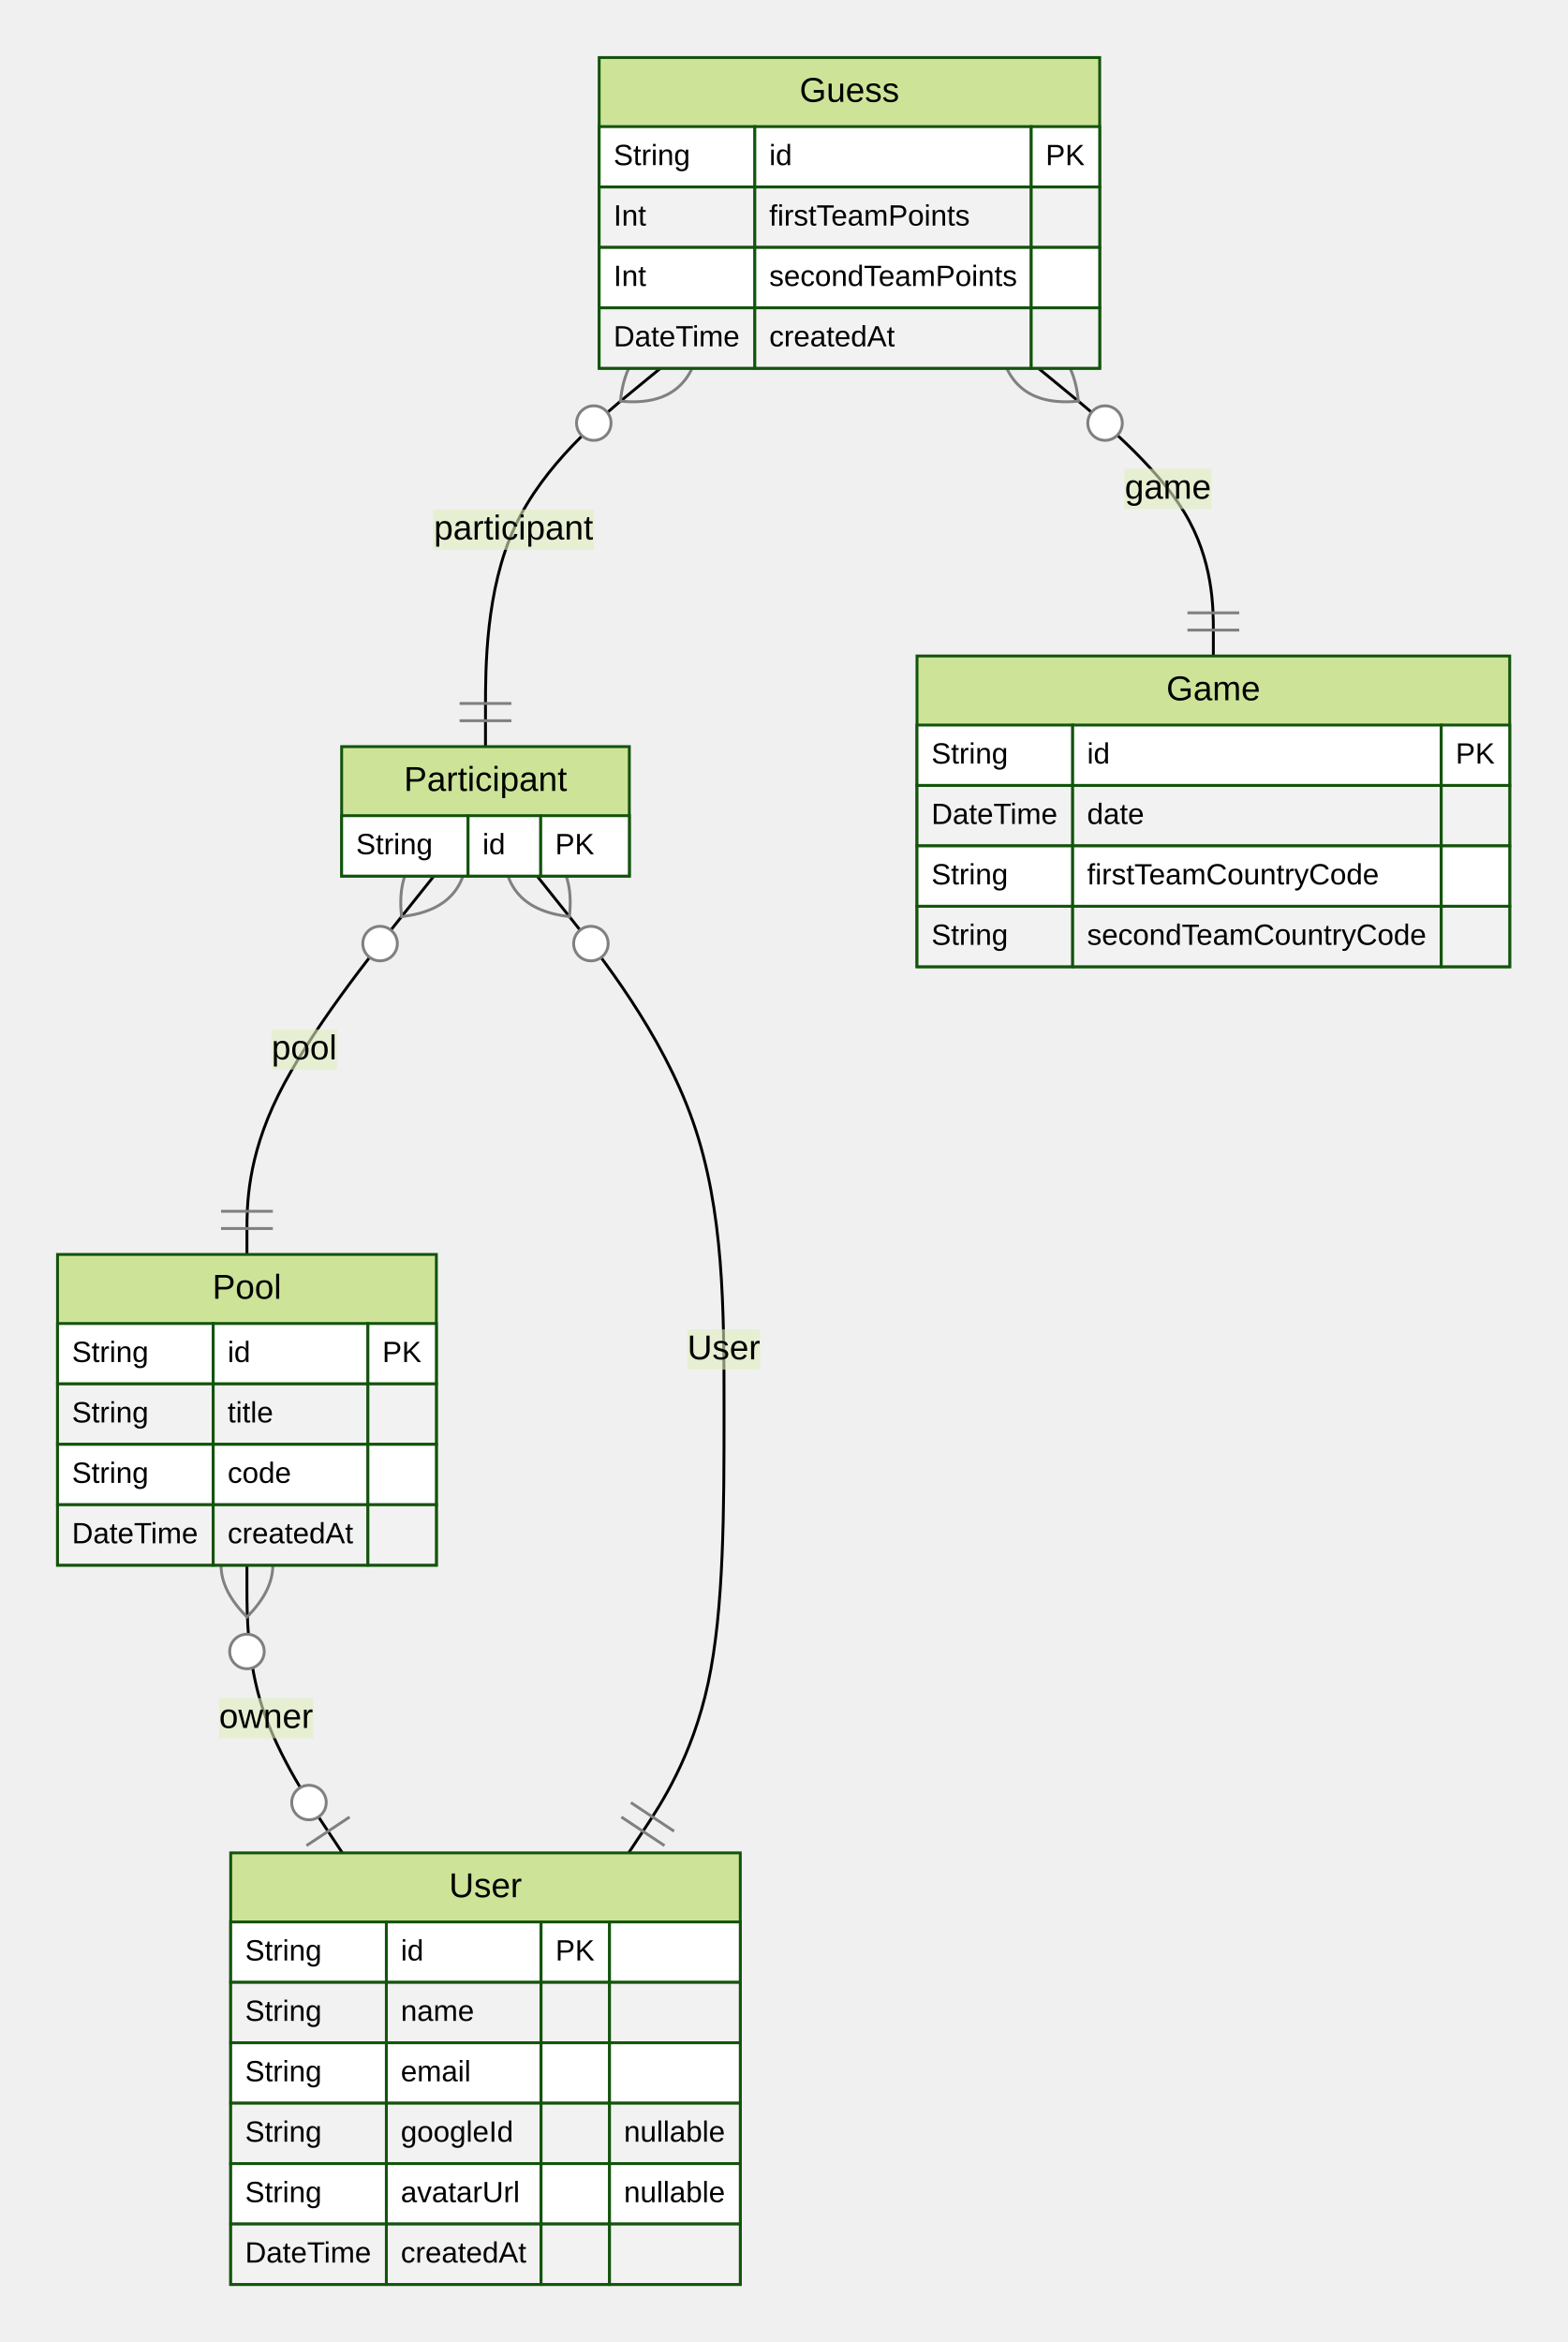
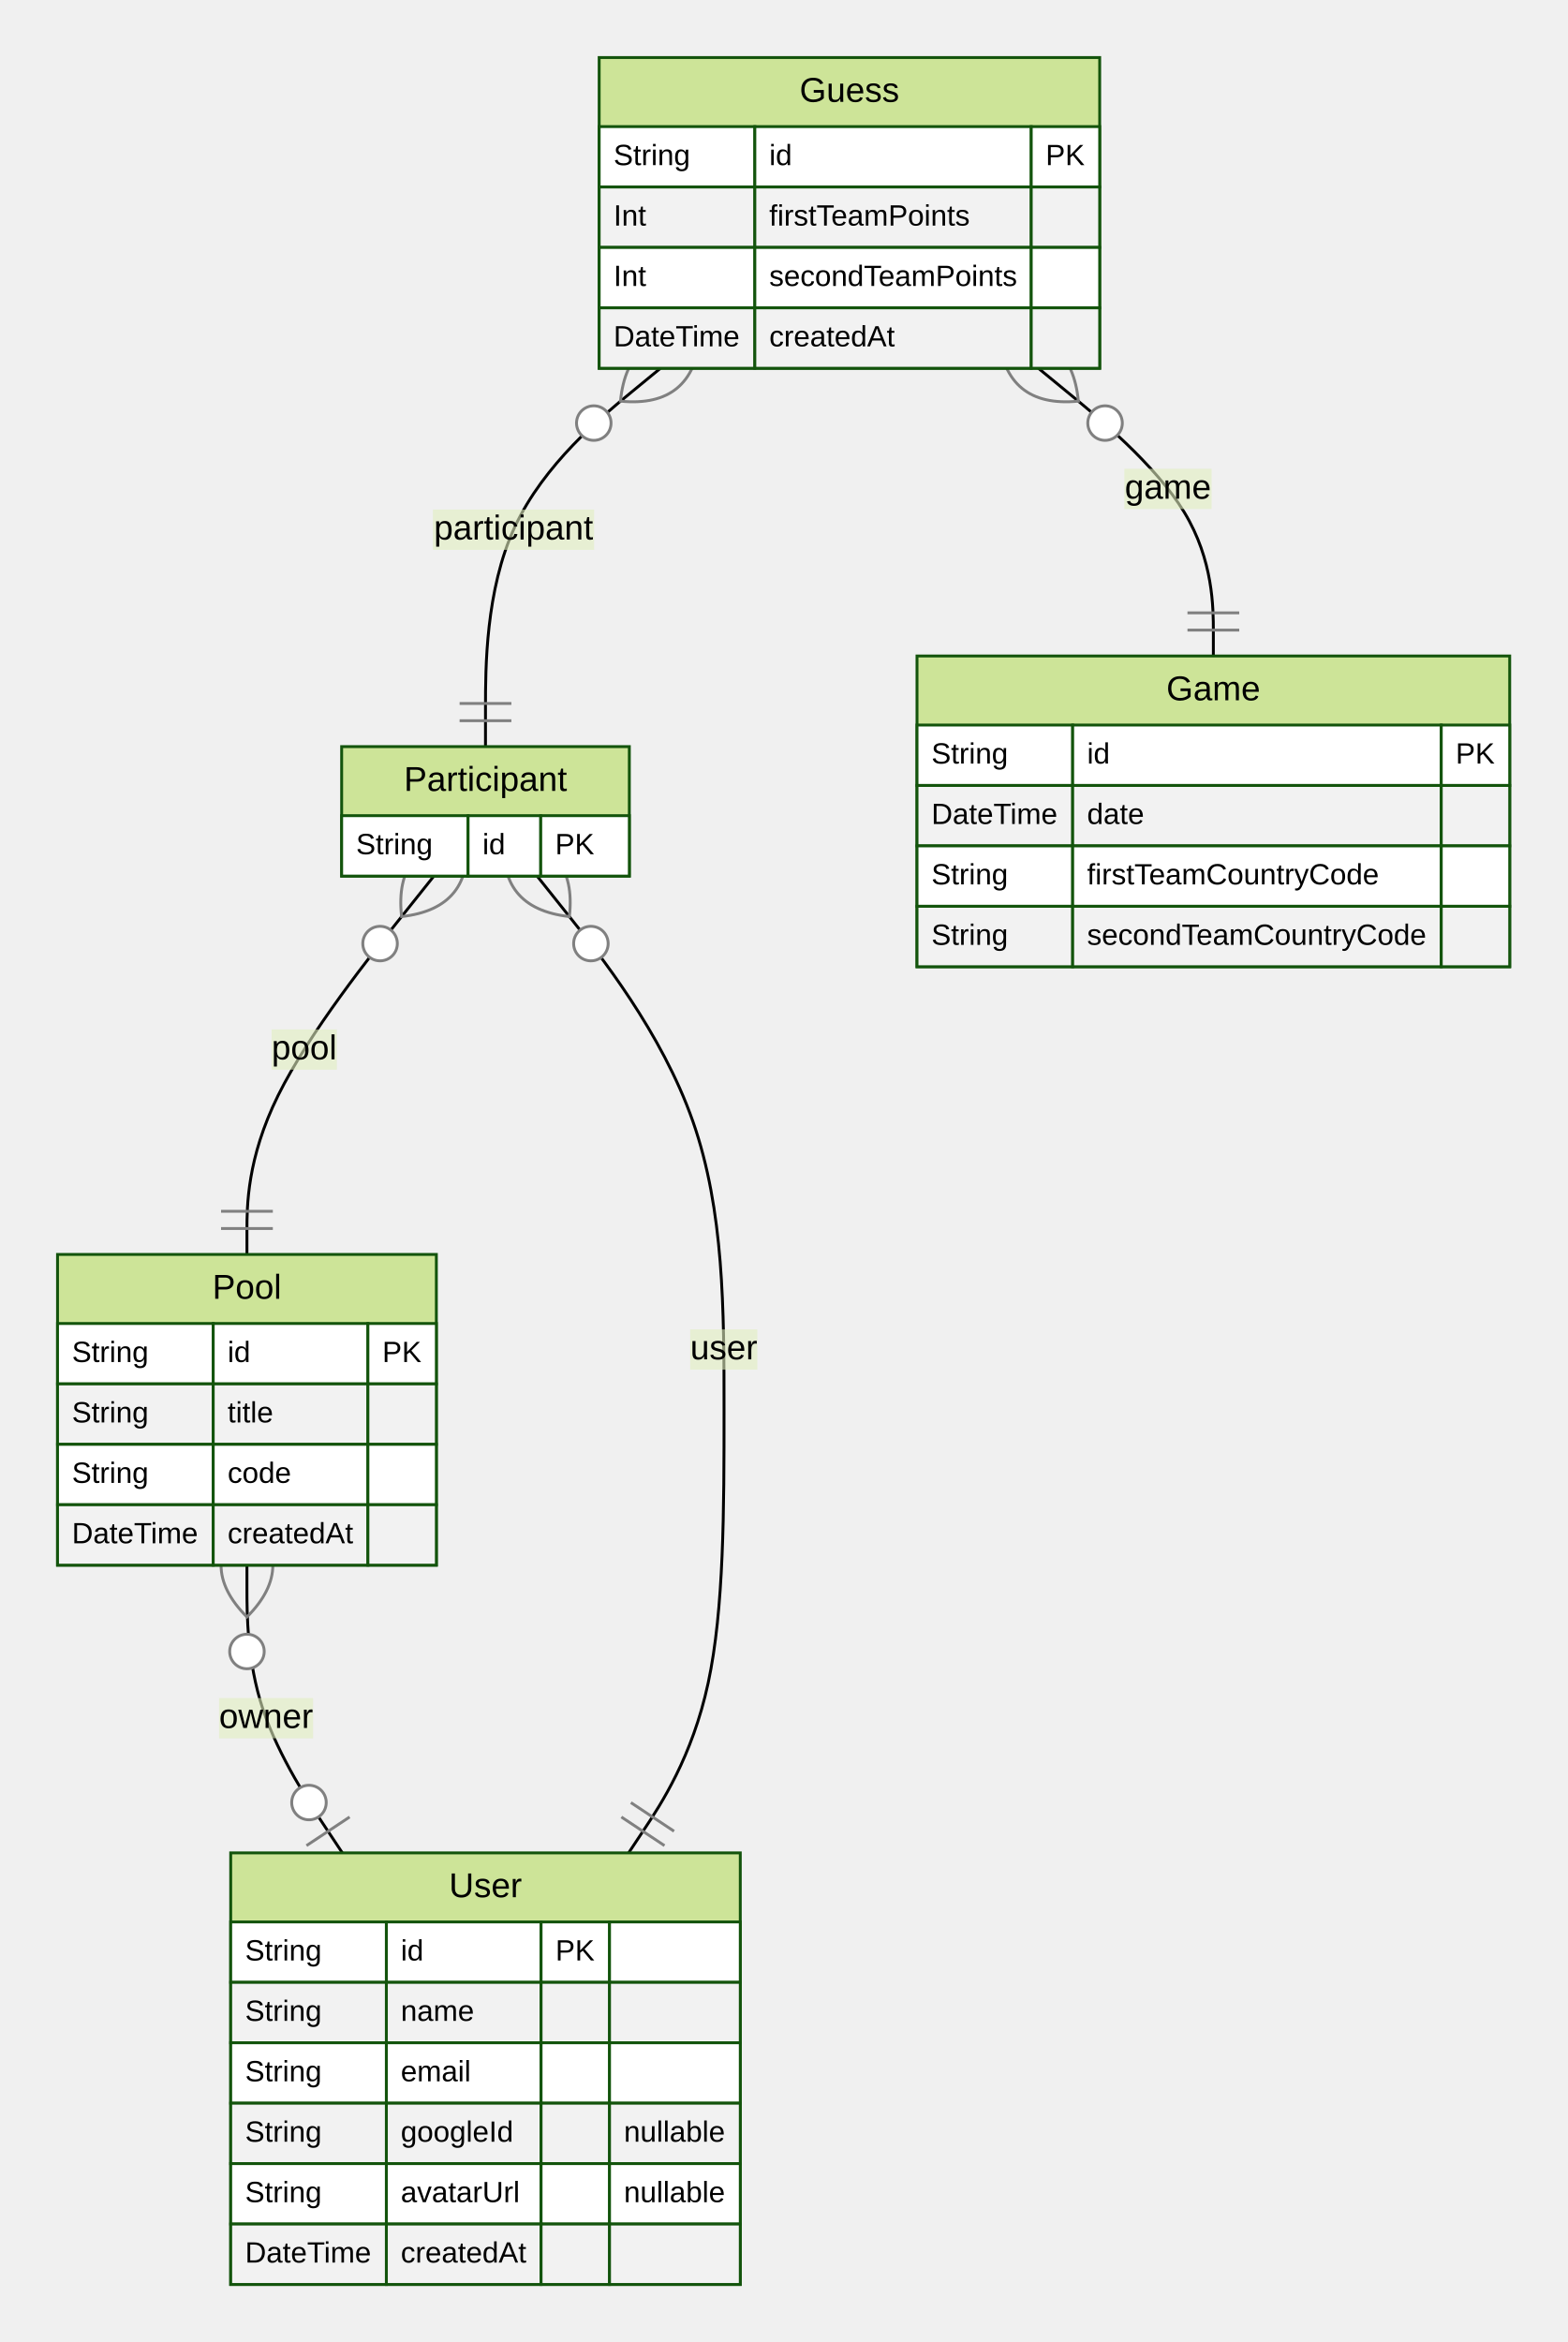
<svg xmlns="http://www.w3.org/2000/svg" aria-labelledby="chart-title-mermaid-0 chart-desc-mermaid-0" role="img" viewBox="0 0 544.791 814" style="max-width: 544.791px; background-color: white;" width="100%" id="mermaid-0">
  <style>#mermaid-0 {font-family:"trebuchet ms",verdana,arial,sans-serif;font-size:16px;fill:#000000;}#mermaid-0 .error-icon{fill:#552222;}#mermaid-0 .error-text{fill:#552222;stroke:#552222;}#mermaid-0 .edge-thickness-normal{stroke-width:2px;}#mermaid-0 .edge-thickness-thick{stroke-width:3.5px;}#mermaid-0 .edge-pattern-solid{stroke-dasharray:0;}#mermaid-0 .edge-pattern-dashed{stroke-dasharray:3;}#mermaid-0 .edge-pattern-dotted{stroke-dasharray:2;}#mermaid-0 .marker{fill:#000000;stroke:#000000;}#mermaid-0 .marker.cross{stroke:#000000;}#mermaid-0 svg{font-family:"trebuchet ms",verdana,arial,sans-serif;font-size:16px;}#mermaid-0 .entityBox{fill:#cde498;stroke:#13540c;}#mermaid-0 .attributeBoxOdd{fill:#ffffff;stroke:#13540c;}#mermaid-0 .attributeBoxEven{fill:#f2f2f2;stroke:#13540c;}#mermaid-0 .relationshipLabelBox{fill:hsl(78.158, 58.462%, 84.51%);opacity:0.7;background-color:hsl(78.158, 58.462%, 84.51%);}#mermaid-0 .relationshipLabelBox rect{opacity:0.5;}#mermaid-0 .relationshipLine{stroke:#000000;}#mermaid-0 :root{--mermaid-font-family:"trebuchet ms",verdana,arial,sans-serif;}</style>
  <g />
  <defs>
    <marker orient="auto" markerHeight="18" markerWidth="18" refY="9" refX="0" id="ONLY_ONE_START">
      <path d="M9,0 L9,18 M15,0 L15,18" fill="none" stroke="gray" />
    </marker>
  </defs>
  <defs>
    <marker orient="auto" markerHeight="18" markerWidth="18" refY="9" refX="18" id="ONLY_ONE_END">
      <path d="M3,0 L3,18 M9,0 L9,18" fill="none" stroke="gray" />
    </marker>
  </defs>
  <defs>
    <marker orient="auto" markerHeight="18" markerWidth="30" refY="9" refX="0" id="ZERO_OR_ONE_START">
      <circle r="6" cy="9" cx="21" fill="white" stroke="gray" />
      <path d="M9,0 L9,18" fill="none" stroke="gray" />
    </marker>
  </defs>
  <defs>
    <marker orient="auto" markerHeight="18" markerWidth="30" refY="9" refX="30" id="ZERO_OR_ONE_END">
      <circle r="6" cy="9" cx="9" fill="white" stroke="gray" />
      <path d="M21,0 L21,18" fill="none" stroke="gray" />
    </marker>
  </defs>
  <defs>
    <marker orient="auto" markerHeight="36" markerWidth="45" refY="18" refX="18" id="ONE_OR_MORE_START">
      <path d="M0,18 Q 18,0 36,18 Q 18,36 0,18 M42,9 L42,27" fill="none" stroke="gray" />
    </marker>
  </defs>
  <defs>
    <marker orient="auto" markerHeight="36" markerWidth="45" refY="18" refX="27" id="ONE_OR_MORE_END">
      <path d="M3,9 L3,27 M9,18 Q27,0 45,18 Q27,36 9,18" fill="none" stroke="gray" />
    </marker>
  </defs>
  <defs>
    <marker orient="auto" markerHeight="36" markerWidth="57" refY="18" refX="18" id="ZERO_OR_MORE_START">
      <circle r="6" cy="18" cx="48" fill="white" stroke="gray" />
      <path d="M0,18 Q18,0 36,18 Q18,36 0,18" fill="none" stroke="gray" />
    </marker>
  </defs>
  <defs>
    <marker orient="auto" markerHeight="36" markerWidth="57" refY="18" refX="39" id="ZERO_OR_MORE_END">
      <circle r="6" cy="18" cx="9" fill="white" stroke="gray" />
      <path d="M21,18 Q39,0 57,18 Q39,36 21,18" fill="none" stroke="gray" />
    </marker>
  </defs>
  <path marker-start="url(#ZERO_OR_MORE_START)" marker-end="url(#ZERO_OR_ONE_END)" fill="none" stroke="gray" d="M85.841,544L85.841,552.333C85.841,560.667,85.841,577.333,91.37,594C96.898,610.667,107.954,627.333,113.482,635.667L119.01,644" class="er relationshipLine" />
  <path marker-start="url(#ZERO_OR_MORE_START)" marker-end="url(#ONLY_ONE_END)" fill="none" stroke="gray" d="M186.702,304.5L197.532,318.083C208.362,331.667,230.023,358.833,240.853,389.75C251.683,420.667,251.683,455.333,251.683,490C251.683,524.667,251.683,559.333,246.155,585C240.627,610.667,229.571,627.333,224.043,635.667L218.515,644" class="er relationshipLine" />
  <path marker-start="url(#ZERO_OR_MORE_START)" marker-end="url(#ONLY_ONE_END)" fill="none" stroke="gray" d="M150.823,304.5L139.992,318.083C129.162,331.667,107.502,358.833,96.672,380.75C85.841,402.667,85.841,419.333,85.841,427.667L85.841,436" class="er relationshipLine" />
  <path marker-start="url(#ZERO_OR_MORE_START)" marker-end="url(#ONLY_ONE_END)" fill="none" stroke="gray" d="M229.583,128L219.446,136.333C209.309,144.667,189.036,161.333,178.899,183.25C168.762,205.167,168.762,232.333,168.762,245.917L168.762,259.5" class="er relationshipLine" />
  <path marker-start="url(#ZERO_OR_MORE_START)" marker-end="url(#ONLY_ONE_END)" fill="none" stroke="gray" d="M360.956,128L371.093,136.333C381.23,144.667,401.503,161.333,411.64,178C421.777,194.667,421.777,211.333,421.777,219.667L421.777,228" class="er relationshipLine" />
  <g transform="translate(20,436 )" id="Pool">
    <rect height="108" width="131.683" y="0" x="0" stroke="gray" fill-opacity="100%" fill="honeydew" class="er entityBox" />
    <text transform="translate(65.84149,12)" style="font-family: &quot;trebuchet ms&quot;, verdana, arial, sans-serif;; font-size: 12px" text-anchor="middle" dominant-baseline="middle" y="0" x="0" id="entity-Pool" class="er entityLabel">Pool</text>
    <rect height="21" width="54.113" y="24" x="0" stroke="gray" fill-opacity="100%" fill="honeydew" class="er attributeBoxOdd" />
    <text transform="translate(5,34.5)" style="font-family: &quot;trebuchet ms&quot;, verdana, arial, sans-serif;; font-size: 10.2px" text-anchor="left" dominant-baseline="middle" y="0" x="0" id="entity-Pool-attr-1-type" class="er entityLabel">String</text>
    <rect height="21" width="53.775" y="24" x="54.113" stroke="gray" fill-opacity="100%" fill="honeydew" class="er attributeBoxOdd" />
    <text transform="translate(59.11313,34.5)" style="font-family: &quot;trebuchet ms&quot;, verdana, arial, sans-serif;; font-size: 10.2px" text-anchor="left" dominant-baseline="middle" y="0" x="0" id="entity-Pool-attr-1-name" class="er entityLabel">id</text>
    <rect height="21" width="23.795" y="24" x="107.888" stroke="gray" fill-opacity="100%" fill="honeydew" class="er attributeBoxOdd" />
    <text transform="translate(112.888,34.5)" style="font-family: &quot;trebuchet ms&quot;, verdana, arial, sans-serif;; font-size: 10.2px" text-anchor="left" dominant-baseline="middle" y="0" x="0" id="entity-Pool-attr-1-key" class="er entityLabel">PK</text>
    <rect height="21" width="54.113" y="45" x="0" stroke="gray" fill-opacity="100%" fill="honeydew" class="er attributeBoxEven" />
    <text transform="translate(5,55.5)" style="font-family: &quot;trebuchet ms&quot;, verdana, arial, sans-serif;; font-size: 10.2px" text-anchor="left" dominant-baseline="middle" y="0" x="0" id="entity-Pool-attr-2-type" class="er entityLabel">String</text>
    <rect height="21" width="53.775" y="45" x="54.113" stroke="gray" fill-opacity="100%" fill="honeydew" class="er attributeBoxEven" />
    <text transform="translate(59.11313,55.5)" style="font-family: &quot;trebuchet ms&quot;, verdana, arial, sans-serif;; font-size: 10.2px" text-anchor="left" dominant-baseline="middle" y="0" x="0" id="entity-Pool-attr-2-name" class="er entityLabel">title</text>
    <rect height="21" width="23.795" y="45" x="107.888" stroke="gray" fill-opacity="100%" fill="honeydew" class="er attributeBoxEven" />
    <text transform="translate(112.888,55.5)" style="font-family: &quot;trebuchet ms&quot;, verdana, arial, sans-serif;; font-size: 10.2px" text-anchor="left" dominant-baseline="middle" y="0" x="0" id="entity-Pool-attr-2-key" class="er entityLabel" />
    <rect height="21" width="54.113" y="66" x="0" stroke="gray" fill-opacity="100%" fill="honeydew" class="er attributeBoxOdd" />
    <text transform="translate(5,76.5)" style="font-family: &quot;trebuchet ms&quot;, verdana, arial, sans-serif;; font-size: 10.2px" text-anchor="left" dominant-baseline="middle" y="0" x="0" id="entity-Pool-attr-3-type" class="er entityLabel">String</text>
    <rect height="21" width="53.775" y="66" x="54.113" stroke="gray" fill-opacity="100%" fill="honeydew" class="er attributeBoxOdd" />
    <text transform="translate(59.11313,76.5)" style="font-family: &quot;trebuchet ms&quot;, verdana, arial, sans-serif;; font-size: 10.2px" text-anchor="left" dominant-baseline="middle" y="0" x="0" id="entity-Pool-attr-3-name" class="er entityLabel">code</text>
    <rect height="21" width="23.795" y="66" x="107.888" stroke="gray" fill-opacity="100%" fill="honeydew" class="er attributeBoxOdd" />
    <text transform="translate(112.888,76.5)" style="font-family: &quot;trebuchet ms&quot;, verdana, arial, sans-serif;; font-size: 10.2px" text-anchor="left" dominant-baseline="middle" y="0" x="0" id="entity-Pool-attr-3-key" class="er entityLabel" />
    <rect height="21" width="54.113" y="87" x="0" stroke="gray" fill-opacity="100%" fill="honeydew" class="er attributeBoxEven" />
    <text transform="translate(5,97.5)" style="font-family: &quot;trebuchet ms&quot;, verdana, arial, sans-serif;; font-size: 10.2px" text-anchor="left" dominant-baseline="middle" y="0" x="0" id="entity-Pool-attr-4-type" class="er entityLabel">DateTime</text>
    <rect height="21" width="53.775" y="87" x="54.113" stroke="gray" fill-opacity="100%" fill="honeydew" class="er attributeBoxEven" />
    <text transform="translate(59.11313,97.5)" style="font-family: &quot;trebuchet ms&quot;, verdana, arial, sans-serif;; font-size: 10.2px" text-anchor="left" dominant-baseline="middle" y="0" x="0" id="entity-Pool-attr-4-name" class="er entityLabel">createdAt</text>
    <rect height="21" width="23.795" y="87" x="107.888" stroke="gray" fill-opacity="100%" fill="honeydew" class="er attributeBoxEven" />
    <text transform="translate(112.888,97.5)" style="font-family: &quot;trebuchet ms&quot;, verdana, arial, sans-serif;; font-size: 10.2px" text-anchor="left" dominant-baseline="middle" y="0" x="0" id="entity-Pool-attr-4-key" class="er entityLabel" />
  </g>
  <g transform="translate(118.7622,259.5 )" id="Participant">
    <rect height="45" width="100" y="0" x="0" stroke="gray" fill-opacity="100%" fill="honeydew" class="er entityBox" />
    <text transform="translate(50,12)" style="font-family: &quot;trebuchet ms&quot;, verdana, arial, sans-serif;; font-size: 12px" text-anchor="middle" dominant-baseline="middle" y="0" x="0" id="entity-Participant" class="er entityLabel">Participant</text>
    <rect height="21" width="43.945" y="24" x="0" stroke="gray" fill-opacity="100%" fill="honeydew" class="er attributeBoxOdd" />
    <text transform="translate(5,34.5)" style="font-family: &quot;trebuchet ms&quot;, verdana, arial, sans-serif;; font-size: 10.2px" text-anchor="left" dominant-baseline="middle" y="0" x="0" id="entity-Participant-attr-1-type" class="er entityLabel">String</text>
    <rect height="21" width="25.262" y="24" x="43.945" stroke="gray" fill-opacity="100%" fill="honeydew" class="er attributeBoxOdd" />
    <text transform="translate(48.94526,34.5)" style="font-family: &quot;trebuchet ms&quot;, verdana, arial, sans-serif;; font-size: 10.2px" text-anchor="left" dominant-baseline="middle" y="0" x="0" id="entity-Participant-attr-1-name" class="er entityLabel">id</text>
    <rect height="21" width="30.793" y="24" x="69.207" stroke="gray" fill-opacity="100%" fill="honeydew" class="er attributeBoxOdd" />
    <text transform="translate(74.20681,34.5)" style="font-family: &quot;trebuchet ms&quot;, verdana, arial, sans-serif;; font-size: 10.2px" text-anchor="left" dominant-baseline="middle" y="0" x="0" id="entity-Participant-attr-1-key" class="er entityLabel">PK</text>
  </g>
  <g transform="translate(80.19414,644 )" id="User">
    <rect height="150" width="177.136" y="0" x="0" stroke="gray" fill-opacity="100%" fill="honeydew" class="er entityBox" />
    <text transform="translate(88.5681,12)" style="font-family: &quot;trebuchet ms&quot;, verdana, arial, sans-serif;; font-size: 12px" text-anchor="middle" dominant-baseline="middle" y="0" x="0" id="entity-User" class="er entityLabel">User</text>
    <rect height="21" width="54.113" y="24" x="0" stroke="gray" fill-opacity="100%" fill="honeydew" class="er attributeBoxOdd" />
    <text transform="translate(5,34.5)" style="font-family: &quot;trebuchet ms&quot;, verdana, arial, sans-serif;; font-size: 10.2px" text-anchor="left" dominant-baseline="middle" y="0" x="0" id="entity-User-attr-1-type" class="er entityLabel">String</text>
    <rect height="21" width="53.775" y="24" x="54.113" stroke="gray" fill-opacity="100%" fill="honeydew" class="er attributeBoxOdd" />
    <text transform="translate(59.11313,34.5)" style="font-family: &quot;trebuchet ms&quot;, verdana, arial, sans-serif;; font-size: 10.2px" text-anchor="left" dominant-baseline="middle" y="0" x="0" id="entity-User-attr-1-name" class="er entityLabel">id</text>
    <rect height="21" width="23.795" y="24" x="107.888" stroke="gray" fill-opacity="100%" fill="honeydew" class="er attributeBoxOdd" />
    <text transform="translate(112.888,34.5)" style="font-family: &quot;trebuchet ms&quot;, verdana, arial, sans-serif;; font-size: 10.2px" text-anchor="left" dominant-baseline="middle" y="0" x="0" id="entity-User-attr-1-key" class="er entityLabel">PK</text>
    <rect height="21" width="45.453" y="24" x="131.683" stroke="gray" fill-opacity="100%" fill="honeydew" class="er attributeBoxOdd" />
    <text transform="translate(136.683,34.5)" style="font-family: &quot;trebuchet ms&quot;, verdana, arial, sans-serif;; font-size: 10.2px" text-anchor="left" dominant-baseline="middle" y="0" x="0" id="entity-User-attr-1-comment" class="er entityLabel" />
    <rect height="21" width="54.113" y="45" x="0" stroke="gray" fill-opacity="100%" fill="honeydew" class="er attributeBoxEven" />
    <text transform="translate(5,55.5)" style="font-family: &quot;trebuchet ms&quot;, verdana, arial, sans-serif;; font-size: 10.2px" text-anchor="left" dominant-baseline="middle" y="0" x="0" id="entity-User-attr-2-type" class="er entityLabel">String</text>
    <rect height="21" width="53.775" y="45" x="54.113" stroke="gray" fill-opacity="100%" fill="honeydew" class="er attributeBoxEven" />
    <text transform="translate(59.11313,55.5)" style="font-family: &quot;trebuchet ms&quot;, verdana, arial, sans-serif;; font-size: 10.2px" text-anchor="left" dominant-baseline="middle" y="0" x="0" id="entity-User-attr-2-name" class="er entityLabel">name</text>
    <rect height="21" width="23.795" y="45" x="107.888" stroke="gray" fill-opacity="100%" fill="honeydew" class="er attributeBoxEven" />
    <text transform="translate(112.888,55.5)" style="font-family: &quot;trebuchet ms&quot;, verdana, arial, sans-serif;; font-size: 10.2px" text-anchor="left" dominant-baseline="middle" y="0" x="0" id="entity-User-attr-2-key" class="er entityLabel" />
    <rect height="21" width="45.453" y="45" x="131.683" stroke="gray" fill-opacity="100%" fill="honeydew" class="er attributeBoxEven" />
    <text transform="translate(136.683,55.5)" style="font-family: &quot;trebuchet ms&quot;, verdana, arial, sans-serif;; font-size: 10.2px" text-anchor="left" dominant-baseline="middle" y="0" x="0" id="entity-User-attr-2-comment" class="er entityLabel" />
    <rect height="21" width="54.113" y="66" x="0" stroke="gray" fill-opacity="100%" fill="honeydew" class="er attributeBoxOdd" />
    <text transform="translate(5,76.5)" style="font-family: &quot;trebuchet ms&quot;, verdana, arial, sans-serif;; font-size: 10.2px" text-anchor="left" dominant-baseline="middle" y="0" x="0" id="entity-User-attr-3-type" class="er entityLabel">String</text>
    <rect height="21" width="53.775" y="66" x="54.113" stroke="gray" fill-opacity="100%" fill="honeydew" class="er attributeBoxOdd" />
    <text transform="translate(59.11313,76.5)" style="font-family: &quot;trebuchet ms&quot;, verdana, arial, sans-serif;; font-size: 10.2px" text-anchor="left" dominant-baseline="middle" y="0" x="0" id="entity-User-attr-3-name" class="er entityLabel">email</text>
    <rect height="21" width="23.795" y="66" x="107.888" stroke="gray" fill-opacity="100%" fill="honeydew" class="er attributeBoxOdd" />
    <text transform="translate(112.888,76.5)" style="font-family: &quot;trebuchet ms&quot;, verdana, arial, sans-serif;; font-size: 10.2px" text-anchor="left" dominant-baseline="middle" y="0" x="0" id="entity-User-attr-3-key" class="er entityLabel" />
    <rect height="21" width="45.453" y="66" x="131.683" stroke="gray" fill-opacity="100%" fill="honeydew" class="er attributeBoxOdd" />
    <text transform="translate(136.683,76.5)" style="font-family: &quot;trebuchet ms&quot;, verdana, arial, sans-serif;; font-size: 10.2px" text-anchor="left" dominant-baseline="middle" y="0" x="0" id="entity-User-attr-3-comment" class="er entityLabel" />
    <rect height="21" width="54.113" y="87" x="0" stroke="gray" fill-opacity="100%" fill="honeydew" class="er attributeBoxEven" />
    <text transform="translate(5,97.5)" style="font-family: &quot;trebuchet ms&quot;, verdana, arial, sans-serif;; font-size: 10.2px" text-anchor="left" dominant-baseline="middle" y="0" x="0" id="entity-User-attr-4-type" class="er entityLabel">String</text>
    <rect height="21" width="53.775" y="87" x="54.113" stroke="gray" fill-opacity="100%" fill="honeydew" class="er attributeBoxEven" />
    <text transform="translate(59.11313,97.5)" style="font-family: &quot;trebuchet ms&quot;, verdana, arial, sans-serif;; font-size: 10.2px" text-anchor="left" dominant-baseline="middle" y="0" x="0" id="entity-User-attr-4-name" class="er entityLabel">googleId</text>
    <rect height="21" width="23.795" y="87" x="107.888" stroke="gray" fill-opacity="100%" fill="honeydew" class="er attributeBoxEven" />
    <text transform="translate(112.888,97.5)" style="font-family: &quot;trebuchet ms&quot;, verdana, arial, sans-serif;; font-size: 10.2px" text-anchor="left" dominant-baseline="middle" y="0" x="0" id="entity-User-attr-4-key" class="er entityLabel" />
    <rect height="21" width="45.453" y="87" x="131.683" stroke="gray" fill-opacity="100%" fill="honeydew" class="er attributeBoxEven" />
    <text transform="translate(136.683,97.5)" style="font-family: &quot;trebuchet ms&quot;, verdana, arial, sans-serif;; font-size: 10.2px" text-anchor="left" dominant-baseline="middle" y="0" x="0" id="entity-User-attr-4-comment" class="er entityLabel">nullable</text>
    <rect height="21" width="54.113" y="108" x="0" stroke="gray" fill-opacity="100%" fill="honeydew" class="er attributeBoxOdd" />
    <text transform="translate(5,118.5)" style="font-family: &quot;trebuchet ms&quot;, verdana, arial, sans-serif;; font-size: 10.2px" text-anchor="left" dominant-baseline="middle" y="0" x="0" id="entity-User-attr-5-type" class="er entityLabel">String</text>
    <rect height="21" width="53.775" y="108" x="54.113" stroke="gray" fill-opacity="100%" fill="honeydew" class="er attributeBoxOdd" />
    <text transform="translate(59.11313,118.5)" style="font-family: &quot;trebuchet ms&quot;, verdana, arial, sans-serif;; font-size: 10.2px" text-anchor="left" dominant-baseline="middle" y="0" x="0" id="entity-User-attr-5-name" class="er entityLabel">avatarUrl</text>
    <rect height="21" width="23.795" y="108" x="107.888" stroke="gray" fill-opacity="100%" fill="honeydew" class="er attributeBoxOdd" />
    <text transform="translate(112.888,118.5)" style="font-family: &quot;trebuchet ms&quot;, verdana, arial, sans-serif;; font-size: 10.2px" text-anchor="left" dominant-baseline="middle" y="0" x="0" id="entity-User-attr-5-key" class="er entityLabel" />
    <rect height="21" width="45.453" y="108" x="131.683" stroke="gray" fill-opacity="100%" fill="honeydew" class="er attributeBoxOdd" />
    <text transform="translate(136.683,118.5)" style="font-family: &quot;trebuchet ms&quot;, verdana, arial, sans-serif;; font-size: 10.2px" text-anchor="left" dominant-baseline="middle" y="0" x="0" id="entity-User-attr-5-comment" class="er entityLabel">nullable</text>
    <rect height="21" width="54.113" y="129" x="0" stroke="gray" fill-opacity="100%" fill="honeydew" class="er attributeBoxEven" />
    <text transform="translate(5,139.5)" style="font-family: &quot;trebuchet ms&quot;, verdana, arial, sans-serif;; font-size: 10.2px" text-anchor="left" dominant-baseline="middle" y="0" x="0" id="entity-User-attr-6-type" class="er entityLabel">DateTime</text>
    <rect height="21" width="53.775" y="129" x="54.113" stroke="gray" fill-opacity="100%" fill="honeydew" class="er attributeBoxEven" />
    <text transform="translate(59.11313,139.5)" style="font-family: &quot;trebuchet ms&quot;, verdana, arial, sans-serif;; font-size: 10.2px" text-anchor="left" dominant-baseline="middle" y="0" x="0" id="entity-User-attr-6-name" class="er entityLabel">createdAt</text>
    <rect height="21" width="23.795" y="129" x="107.888" stroke="gray" fill-opacity="100%" fill="honeydew" class="er attributeBoxEven" />
    <text transform="translate(112.888,139.5)" style="font-family: &quot;trebuchet ms&quot;, verdana, arial, sans-serif;; font-size: 10.2px" text-anchor="left" dominant-baseline="middle" y="0" x="0" id="entity-User-attr-6-key" class="er entityLabel" />
    <rect height="21" width="45.453" y="129" x="131.683" stroke="gray" fill-opacity="100%" fill="honeydew" class="er attributeBoxEven" />
    <text transform="translate(136.683,139.5)" style="font-family: &quot;trebuchet ms&quot;, verdana, arial, sans-serif;; font-size: 10.2px" text-anchor="left" dominant-baseline="middle" y="0" x="0" id="entity-User-attr-6-comment" class="er entityLabel" />
  </g>
  <g transform="translate(318.7622,228 )" id="Game">
    <rect height="108" width="206.029" y="0" x="0" stroke="gray" fill-opacity="100%" fill="honeydew" class="er entityBox" />
    <text transform="translate(103.0145,12)" style="font-family: &quot;trebuchet ms&quot;, verdana, arial, sans-serif;; font-size: 12px" text-anchor="middle" dominant-baseline="middle" y="0" x="0" id="entity-Game" class="er entityLabel">Game</text>
    <rect height="21" width="54.113" y="24" x="0" stroke="gray" fill-opacity="100%" fill="honeydew" class="er attributeBoxOdd" />
    <text transform="translate(5,34.5)" style="font-family: &quot;trebuchet ms&quot;, verdana, arial, sans-serif;; font-size: 10.2px" text-anchor="left" dominant-baseline="middle" y="0" x="0" id="entity-Game-attr-1-type" class="er entityLabel">String</text>
    <rect height="21" width="128.121" y="24" x="54.113" stroke="gray" fill-opacity="100%" fill="honeydew" class="er attributeBoxOdd" />
    <text transform="translate(59.11313,34.5)" style="font-family: &quot;trebuchet ms&quot;, verdana, arial, sans-serif;; font-size: 10.2px" text-anchor="left" dominant-baseline="middle" y="0" x="0" id="entity-Game-attr-1-name" class="er entityLabel">id</text>
    <rect height="21" width="23.795" y="24" x="182.234" stroke="gray" fill-opacity="100%" fill="honeydew" class="er attributeBoxOdd" />
    <text transform="translate(187.2339,34.5)" style="font-family: &quot;trebuchet ms&quot;, verdana, arial, sans-serif;; font-size: 10.2px" text-anchor="left" dominant-baseline="middle" y="0" x="0" id="entity-Game-attr-1-key" class="er entityLabel">PK</text>
    <rect height="21" width="54.113" y="45" x="0" stroke="gray" fill-opacity="100%" fill="honeydew" class="er attributeBoxEven" />
    <text transform="translate(5,55.5)" style="font-family: &quot;trebuchet ms&quot;, verdana, arial, sans-serif;; font-size: 10.2px" text-anchor="left" dominant-baseline="middle" y="0" x="0" id="entity-Game-attr-2-type" class="er entityLabel">DateTime</text>
    <rect height="21" width="128.121" y="45" x="54.113" stroke="gray" fill-opacity="100%" fill="honeydew" class="er attributeBoxEven" />
    <text transform="translate(59.11313,55.5)" style="font-family: &quot;trebuchet ms&quot;, verdana, arial, sans-serif;; font-size: 10.2px" text-anchor="left" dominant-baseline="middle" y="0" x="0" id="entity-Game-attr-2-name" class="er entityLabel">date</text>
    <rect height="21" width="23.795" y="45" x="182.234" stroke="gray" fill-opacity="100%" fill="honeydew" class="er attributeBoxEven" />
    <text transform="translate(187.2339,55.5)" style="font-family: &quot;trebuchet ms&quot;, verdana, arial, sans-serif;; font-size: 10.2px" text-anchor="left" dominant-baseline="middle" y="0" x="0" id="entity-Game-attr-2-key" class="er entityLabel" />
    <rect height="21" width="54.113" y="66" x="0" stroke="gray" fill-opacity="100%" fill="honeydew" class="er attributeBoxOdd" />
    <text transform="translate(5,76.5)" style="font-family: &quot;trebuchet ms&quot;, verdana, arial, sans-serif;; font-size: 10.2px" text-anchor="left" dominant-baseline="middle" y="0" x="0" id="entity-Game-attr-3-type" class="er entityLabel">String</text>
    <rect height="21" width="128.121" y="66" x="54.113" stroke="gray" fill-opacity="100%" fill="honeydew" class="er attributeBoxOdd" />
    <text transform="translate(59.11313,76.5)" style="font-family: &quot;trebuchet ms&quot;, verdana, arial, sans-serif;; font-size: 10.2px" text-anchor="left" dominant-baseline="middle" y="0" x="0" id="entity-Game-attr-3-name" class="er entityLabel">firstTeamCountryCode</text>
    <rect height="21" width="23.795" y="66" x="182.234" stroke="gray" fill-opacity="100%" fill="honeydew" class="er attributeBoxOdd" />
    <text transform="translate(187.2339,76.5)" style="font-family: &quot;trebuchet ms&quot;, verdana, arial, sans-serif;; font-size: 10.2px" text-anchor="left" dominant-baseline="middle" y="0" x="0" id="entity-Game-attr-3-key" class="er entityLabel" />
    <rect height="21" width="54.113" y="87" x="0" stroke="gray" fill-opacity="100%" fill="honeydew" class="er attributeBoxEven" />
    <text transform="translate(5,97.5)" style="font-family: &quot;trebuchet ms&quot;, verdana, arial, sans-serif;; font-size: 10.2px" text-anchor="left" dominant-baseline="middle" y="0" x="0" id="entity-Game-attr-4-type" class="er entityLabel">String</text>
    <rect height="21" width="128.121" y="87" x="54.113" stroke="gray" fill-opacity="100%" fill="honeydew" class="er attributeBoxEven" />
    <text transform="translate(59.11313,97.5)" style="font-family: &quot;trebuchet ms&quot;, verdana, arial, sans-serif;; font-size: 10.2px" text-anchor="left" dominant-baseline="middle" y="0" x="0" id="entity-Game-attr-4-name" class="er entityLabel">secondTeamCountryCode</text>
    <rect height="21" width="23.795" y="87" x="182.234" stroke="gray" fill-opacity="100%" fill="honeydew" class="er attributeBoxEven" />
    <text transform="translate(187.2339,97.5)" style="font-family: &quot;trebuchet ms&quot;, verdana, arial, sans-serif;; font-size: 10.2px" text-anchor="left" dominant-baseline="middle" y="0" x="0" id="entity-Game-attr-4-key" class="er entityLabel" />
  </g>
  <g transform="translate(208.2763,20 )" id="Guess">
    <rect height="108" width="173.986" y="0" x="0" stroke="gray" fill-opacity="100%" fill="honeydew" class="er entityBox" />
    <text transform="translate(86.99312,12)" style="font-family: &quot;trebuchet ms&quot;, verdana, arial, sans-serif;; font-size: 12px" text-anchor="middle" dominant-baseline="middle" y="0" x="0" id="entity-Guess" class="er entityLabel">Guess</text>
    <rect height="21" width="54.113" y="24" x="0" stroke="gray" fill-opacity="100%" fill="honeydew" class="er attributeBoxOdd" />
    <text transform="translate(5,34.5)" style="font-family: &quot;trebuchet ms&quot;, verdana, arial, sans-serif;; font-size: 10.2px" text-anchor="left" dominant-baseline="middle" y="0" x="0" id="entity-Guess-attr-1-type" class="er entityLabel">String</text>
    <rect height="21" width="96.078" y="24" x="54.113" stroke="gray" fill-opacity="100%" fill="honeydew" class="er attributeBoxOdd" />
    <text transform="translate(59.11313,34.5)" style="font-family: &quot;trebuchet ms&quot;, verdana, arial, sans-serif;; font-size: 10.2px" text-anchor="left" dominant-baseline="middle" y="0" x="0" id="entity-Guess-attr-1-name" class="er entityLabel">id</text>
    <rect height="21" width="23.795" y="24" x="150.191" stroke="gray" fill-opacity="100%" fill="honeydew" class="er attributeBoxOdd" />
    <text transform="translate(155.1913,34.5)" style="font-family: &quot;trebuchet ms&quot;, verdana, arial, sans-serif;; font-size: 10.2px" text-anchor="left" dominant-baseline="middle" y="0" x="0" id="entity-Guess-attr-1-key" class="er entityLabel">PK</text>
    <rect height="21" width="54.113" y="45" x="0" stroke="gray" fill-opacity="100%" fill="honeydew" class="er attributeBoxEven" />
    <text transform="translate(5,55.5)" style="font-family: &quot;trebuchet ms&quot;, verdana, arial, sans-serif;; font-size: 10.2px" text-anchor="left" dominant-baseline="middle" y="0" x="0" id="entity-Guess-attr-2-type" class="er entityLabel">Int</text>
    <rect height="21" width="96.078" y="45" x="54.113" stroke="gray" fill-opacity="100%" fill="honeydew" class="er attributeBoxEven" />
    <text transform="translate(59.11313,55.5)" style="font-family: &quot;trebuchet ms&quot;, verdana, arial, sans-serif;; font-size: 10.2px" text-anchor="left" dominant-baseline="middle" y="0" x="0" id="entity-Guess-attr-2-name" class="er entityLabel">firstTeamPoints</text>
    <rect height="21" width="23.795" y="45" x="150.191" stroke="gray" fill-opacity="100%" fill="honeydew" class="er attributeBoxEven" />
    <text transform="translate(155.1913,55.5)" style="font-family: &quot;trebuchet ms&quot;, verdana, arial, sans-serif;; font-size: 10.2px" text-anchor="left" dominant-baseline="middle" y="0" x="0" id="entity-Guess-attr-2-key" class="er entityLabel" />
    <rect height="21" width="54.113" y="66" x="0" stroke="gray" fill-opacity="100%" fill="honeydew" class="er attributeBoxOdd" />
    <text transform="translate(5,76.5)" style="font-family: &quot;trebuchet ms&quot;, verdana, arial, sans-serif;; font-size: 10.2px" text-anchor="left" dominant-baseline="middle" y="0" x="0" id="entity-Guess-attr-3-type" class="er entityLabel">Int</text>
    <rect height="21" width="96.078" y="66" x="54.113" stroke="gray" fill-opacity="100%" fill="honeydew" class="er attributeBoxOdd" />
    <text transform="translate(59.11313,76.5)" style="font-family: &quot;trebuchet ms&quot;, verdana, arial, sans-serif;; font-size: 10.2px" text-anchor="left" dominant-baseline="middle" y="0" x="0" id="entity-Guess-attr-3-name" class="er entityLabel">secondTeamPoints</text>
    <rect height="21" width="23.795" y="66" x="150.191" stroke="gray" fill-opacity="100%" fill="honeydew" class="er attributeBoxOdd" />
    <text transform="translate(155.1913,76.5)" style="font-family: &quot;trebuchet ms&quot;, verdana, arial, sans-serif;; font-size: 10.2px" text-anchor="left" dominant-baseline="middle" y="0" x="0" id="entity-Guess-attr-3-key" class="er entityLabel" />
    <rect height="21" width="54.113" y="87" x="0" stroke="gray" fill-opacity="100%" fill="honeydew" class="er attributeBoxEven" />
    <text transform="translate(5,97.5)" style="font-family: &quot;trebuchet ms&quot;, verdana, arial, sans-serif;; font-size: 10.2px" text-anchor="left" dominant-baseline="middle" y="0" x="0" id="entity-Guess-attr-4-type" class="er entityLabel">DateTime</text>
    <rect height="21" width="96.078" y="87" x="54.113" stroke="gray" fill-opacity="100%" fill="honeydew" class="er attributeBoxEven" />
    <text transform="translate(59.11313,97.5)" style="font-family: &quot;trebuchet ms&quot;, verdana, arial, sans-serif;; font-size: 10.2px" text-anchor="left" dominant-baseline="middle" y="0" x="0" id="entity-Guess-attr-4-name" class="er entityLabel">createdAt</text>
    <rect height="21" width="23.795" y="87" x="150.191" stroke="gray" fill-opacity="100%" fill="honeydew" class="er attributeBoxEven" />
    <text transform="translate(155.1913,97.5)" style="font-family: &quot;trebuchet ms&quot;, verdana, arial, sans-serif;; font-size: 10.2px" text-anchor="left" dominant-baseline="middle" y="0" x="0" id="entity-Guess-attr-4-key" class="er entityLabel" />
  </g>
  <rect fill-opacity="85%" fill="white" height="14" width="32.688" y="590.185" x="76.147" class="er relationshipLabelBox" />
  <text style="font-family: &quot;trebuchet ms&quot;, verdana, arial, sans-serif;; font-size: 12px" dominant-baseline="middle" text-anchor="middle" y="597.185" x="92.491" id="rel1" class="er relationshipLabel">owner</text>
-   <rect fill-opacity="85%" fill="white" height="14" width="25.344" y="462.055" x="238.922" class="er relationshipLabelBox" />
-   <text style="font-family: &quot;trebuchet ms&quot;, verdana, arial, sans-serif;; font-size: 12px" dominant-baseline="middle" text-anchor="middle" y="469.055" x="251.594" id="rel2" class="er relationshipLabel">User</text>
+   <rect fill-opacity="85%" fill="white" height="14" width="23.348" y="462.055" x="239.92" class="er relationshipLabelBox" />
+   <text style="font-family: &quot;trebuchet ms&quot;, verdana, arial, sans-serif;; font-size: 12px" dominant-baseline="middle" text-anchor="middle" y="469.055" x="251.594" id="rel2" class="er relationshipLabel">user</text>
  <rect fill-opacity="85%" fill="white" height="14" width="22.688" y="357.795" x="94.4" class="er relationshipLabelBox" />
  <text style="font-family: &quot;trebuchet ms&quot;, verdana, arial, sans-serif;; font-size: 12px" dominant-baseline="middle" text-anchor="middle" y="364.795" x="105.744" id="rel3" class="er relationshipLabel">pool</text>
  <rect fill-opacity="85%" fill="white" height="14" width="56.031" y="177.114" x="150.49" class="er relationshipLabelBox" />
  <text style="font-family: &quot;trebuchet ms&quot;, verdana, arial, sans-serif;; font-size: 12px" dominant-baseline="middle" text-anchor="middle" y="184.114" x="178.506" id="rel4" class="er relationshipLabel">participant</text>
  <rect fill-opacity="85%" fill="white" height="14" width="30.344" y="162.93" x="390.825" class="er relationshipLabelBox" />
  <text style="font-family: &quot;trebuchet ms&quot;, verdana, arial, sans-serif;; font-size: 12px" dominant-baseline="middle" text-anchor="middle" y="169.93" x="405.997" id="rel5" class="er relationshipLabel">game</text>
</svg>
